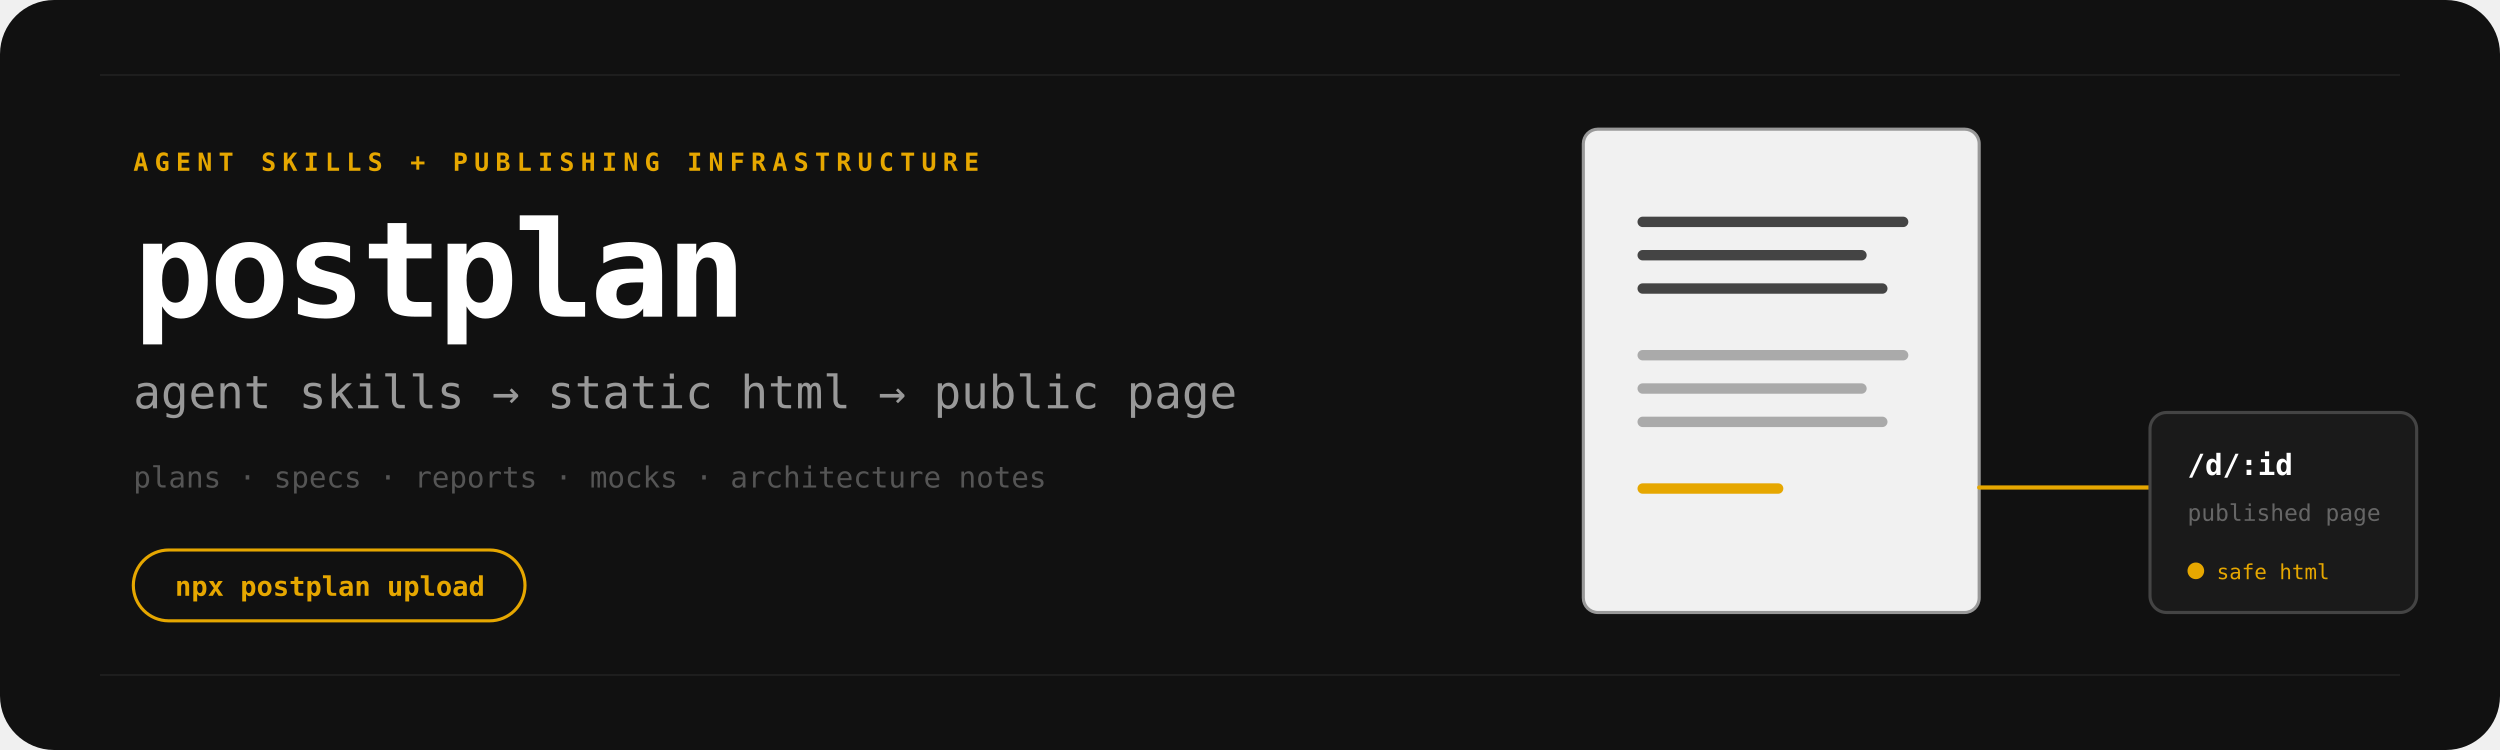
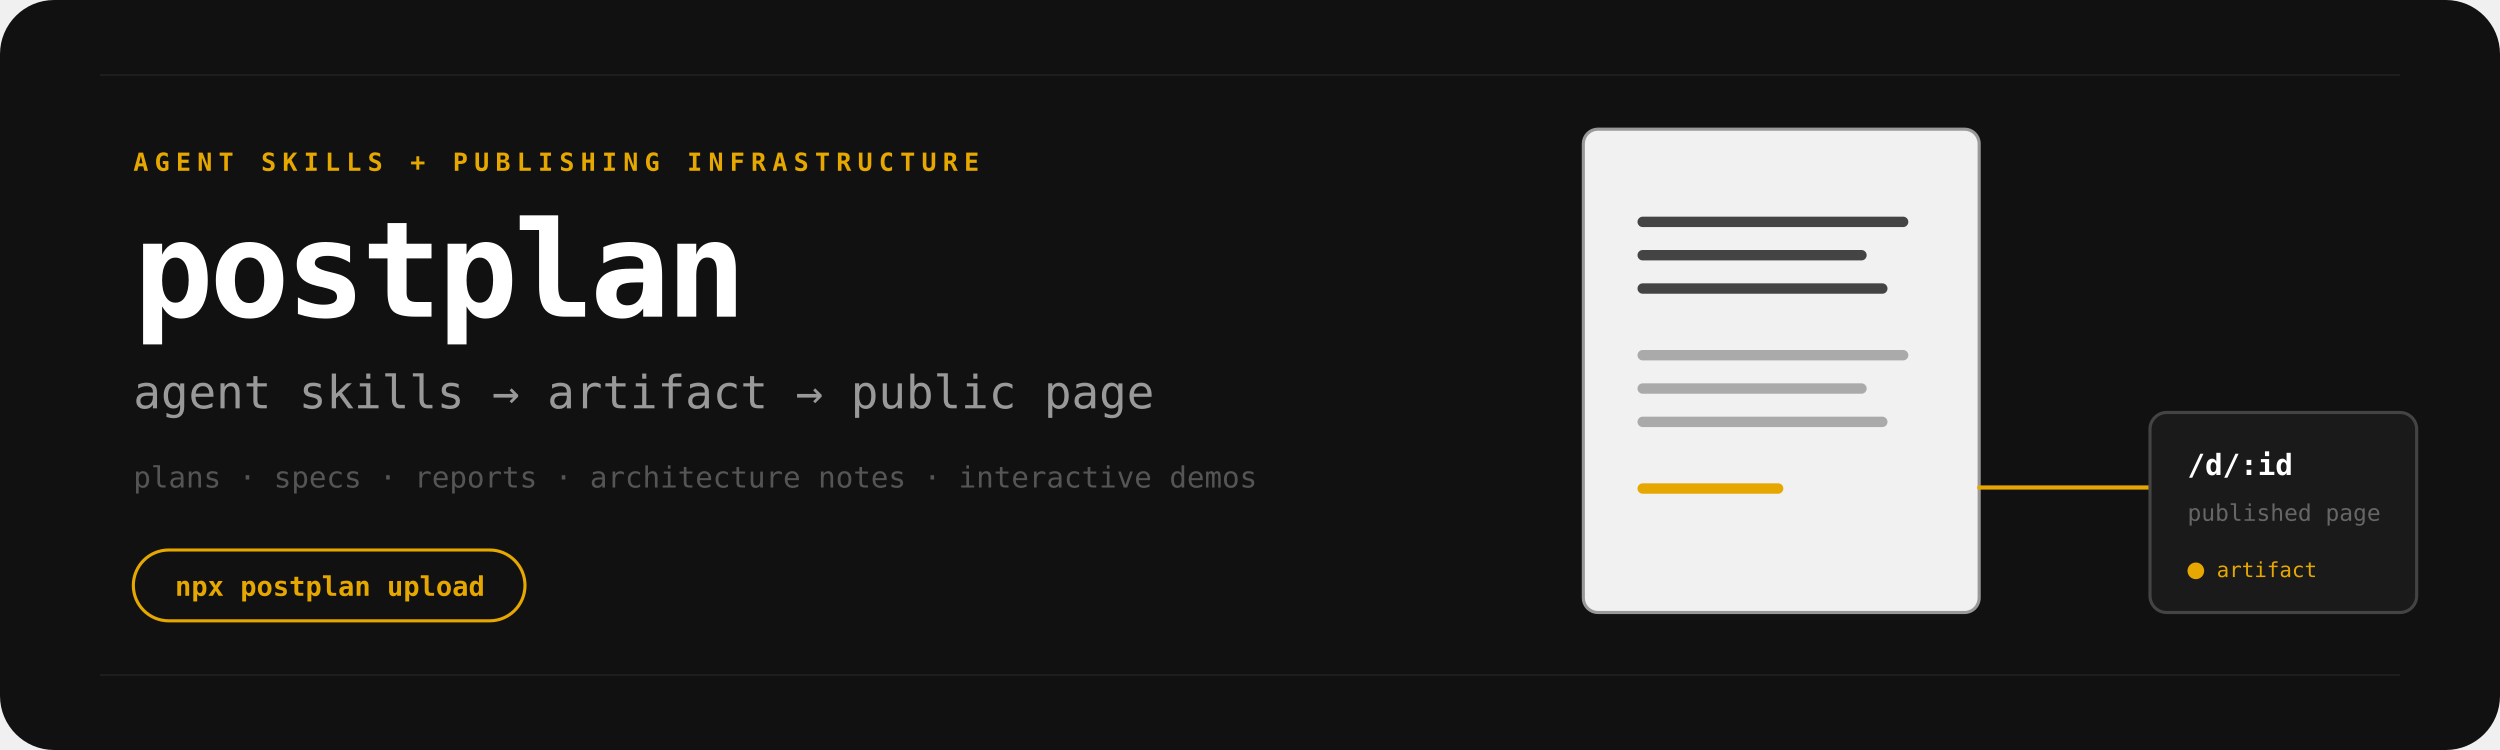
<svg xmlns="http://www.w3.org/2000/svg" width="1200" height="360" viewBox="0 0 1200 360" role="img" aria-labelledby="title desc">
  <rect width="1200" height="360" rx="26" fill="#111" />
  <path d="M48 36H1152M48 324H1152" stroke="#1e1e1e" />
  <g font-family="ui-monospace,SFMono-Regular,Menlo,monospace">
    <text x="64" y="82" fill="#e6a700" font-size="12" font-weight="700" letter-spacing="3">AGENT SKILLS + PUBLISHING INFRASTRUCTURE</text>
    <text x="64" y="152" fill="#fff" font-size="64" font-weight="700" letter-spacing="-2">postplan</text>
-     <text x="64" y="196" fill="#999" font-size="22">agent skills → static html → public page</text>
-     <text x="64" y="234" fill="#555" font-size="14">plans · specs · reports · mocks · architecture notes</text>
+     <text x="64" y="196" fill="#999" font-size="22">agent skills → artifact → public page</text>
+     <text x="64" y="234" fill="#555" font-size="14">plans · specs · reports · architecture notes · interactive demos</text>
    <rect x="64" y="264" width="188" height="34" rx="17" fill="none" stroke="#e6a700" stroke-width="1.5" />
    <text x="84" y="286" fill="#e6a700" font-size="13" font-weight="600">npx postplan upload</text>
    <g transform="translate(760 62)">
      <rect width="190" height="232" rx="7" fill="#f1f1f1" stroke="#999" stroke-width="1.5" />
      <rect x="26" y="42" width="130" height="5" rx="2.5" fill="#444" />
      <rect x="26" y="58" width="110" height="5" rx="2.5" fill="#444" />
      <rect x="26" y="74" width="120" height="5" rx="2.5" fill="#444" />
      <rect x="26" y="106" width="130" height="5" rx="2.5" fill="#aaa" />
      <rect x="26" y="122" width="110" height="5" rx="2.5" fill="#aaa" />
      <rect x="26" y="138" width="120" height="5" rx="2.5" fill="#aaa" />
      <rect x="26" y="170" width="70" height="5" rx="2.5" fill="#e6a700" />
    </g>
    <path d="M950 234H1032" stroke="#e6a700" stroke-width="2" stroke-linecap="round" />
    <rect x="1032" y="198" width="128" height="96" rx="8" fill="#1a1a1a" stroke="#444" stroke-width="1.5" />
    <text x="1050" y="228" fill="#fff" font-size="14" font-weight="600">/d/:id</text>
    <text x="1050" y="250" fill="#666" font-size="11">published page</text>
    <circle cx="1054" cy="274" r="4" fill="#e6a700" />
-     <text x="1064" y="278" fill="#e6a700" font-size="10">safe html</text>
+     <text x="1064" y="277" fill="#e6a700" font-size="10">artifact</text>
  </g>
</svg>
